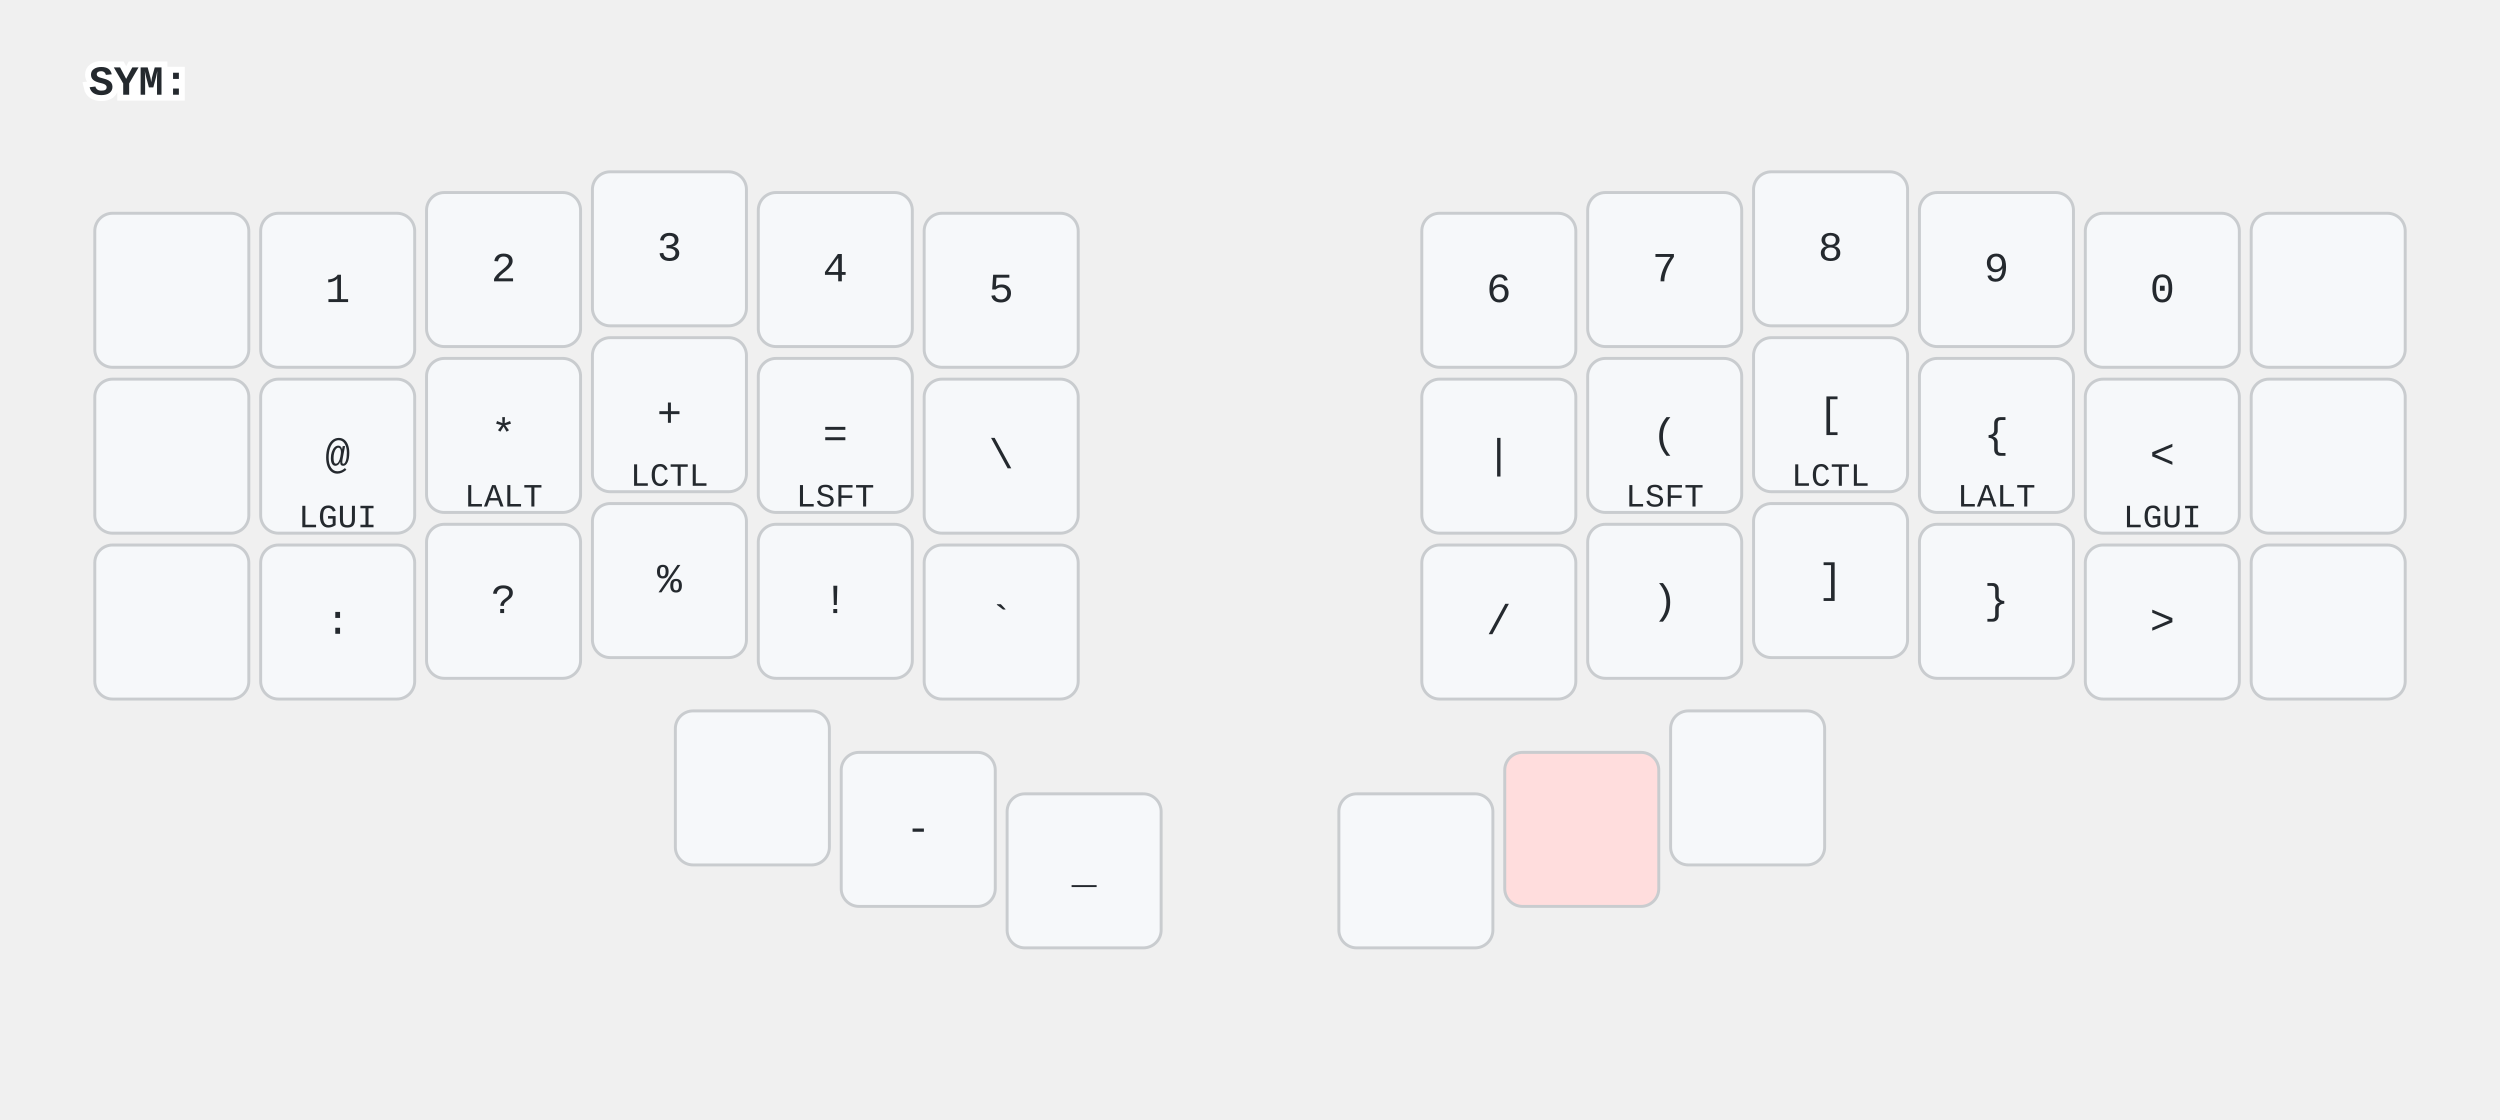
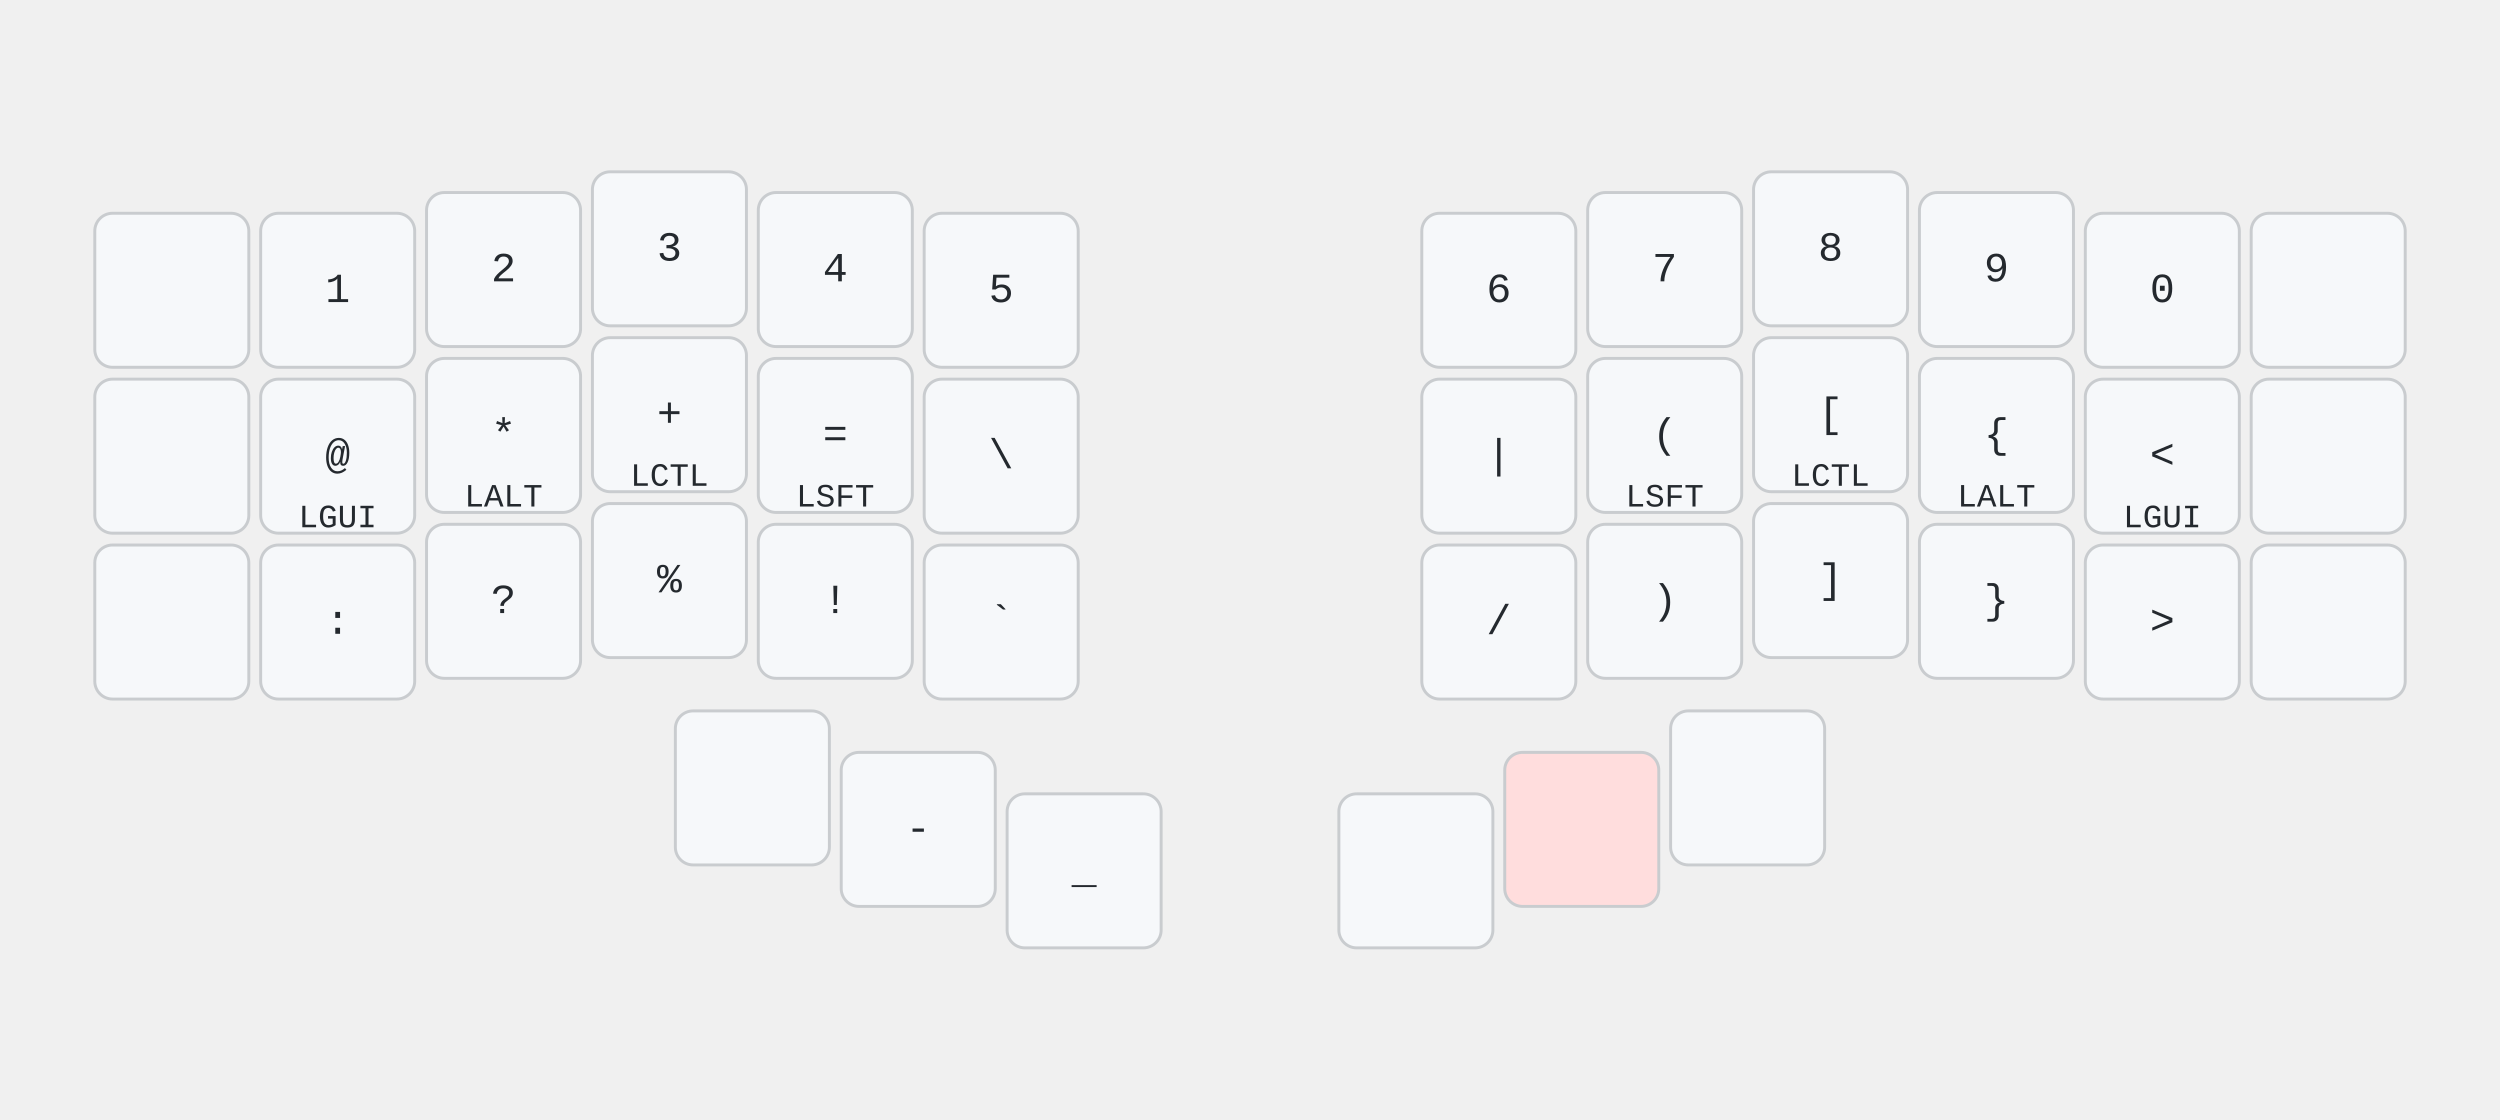
<svg xmlns="http://www.w3.org/2000/svg" width="844" height="378" viewBox="0 0 844 378" class="keymap">
  <style>/* inherit to force styles through use tags */
svg path {
    fill: inherit;
}

/* font and background color specifications */
svg.keymap {
    font-family: SFMono-Regular,Consolas,Liberation Mono,Menlo,monospace;
    font-size: 14px;
    font-kerning: normal;
    text-rendering: optimizeLegibility;
    fill: #24292e;
}

/* default key styling */
rect.key {
    fill: #f6f8fa;
}

rect.key, rect.combo {
    stroke: #c9cccf;
    stroke-width: 1;
}

/* default key side styling, only used is draw_key_sides is set */
rect.side {
    filter: brightness(90%);
}

/* color accent for combo boxes */
rect.combo, rect.combo-separate {
    fill: #cdf;
}

/* color accent for held keys */
rect.held, rect.combo.held {
    fill: #fdd;
}

/* color accent for ghost (optional) keys */
rect.ghost, rect.combo.ghost {
    stroke-dasharray: 4, 4;
    stroke-width: 2;
}

text {
    text-anchor: middle;
    dominant-baseline: middle;
}

/* styling for layer labels */
text.label {
    font-weight: bold;
    text-anchor: start;
    stroke: white;
    stroke-width: 4;
    paint-order: stroke;
}

/* styling for optional footer */
text.footer {
    text-anchor: end;
    dominant-baseline: auto;
    stroke: white;
    stroke-width: 4;
    paint-order: stroke;
}

/* styling for combo tap, and key non-tap label text */
text.combo, text.hold, text.shifted, text.left, text.right {
    font-size: 11px;
}

text.hold {
    text-anchor: middle;
    dominant-baseline: auto;
}

text.shifted {
    text-anchor: middle;
    dominant-baseline: hanging;
}

text.left {
    text-anchor: start;
}

text.right {
    text-anchor: end;
}

text.layer-activator {
    text-decoration: underline;
}

/* styling for hold/shifted label text in combo box */
text.combo.hold, text.combo.shifted, text.combo.left, text.combo.right {
    font-size: 8px;
}

/* lighter symbol for transparent keys */
text.trans {
    fill: #7b7e81;
}

/* styling for combo dendrons */
path.combo {
    stroke-width: 1;
    stroke: gray;
    fill: none;
}

/* Start Tabler Icons Cleanup */
/* cannot use height/width with glyphs */
.icon-tabler &gt; path {
    fill: inherit;
    stroke: inherit;
    stroke-width: 2;
}
/* hide tabler's default box */
.icon-tabler &gt; path[stroke="none"][fill="none"] {
    visibility: hidden;
}
/* End Tabler Icons Cleanup */
</style>
  <g transform="translate(30, 0)" class="layer-SYM">
-     <text x="0" y="28" class="label" id="SYM">SYM:</text>
    <g transform="translate(0, 56)">
      <g transform="translate(28, 42)" class="key keypos-0">
        <rect rx="6" ry="6" x="-26" y="-26" width="52" height="52" class="key" />
      </g>
      <g transform="translate(84, 42)" class="key keypos-1">
        <rect rx="6" ry="6" x="-26" y="-26" width="52" height="52" class="key" />
        <text x="0" y="0" class="key tap">1</text>
      </g>
      <g transform="translate(140, 35)" class="key keypos-2">
        <rect rx="6" ry="6" x="-26" y="-26" width="52" height="52" class="key" />
        <text x="0" y="0" class="key tap">2</text>
      </g>
      <g transform="translate(196, 28)" class="key keypos-3">
        <rect rx="6" ry="6" x="-26" y="-26" width="52" height="52" class="key" />
        <text x="0" y="0" class="key tap">3</text>
      </g>
      <g transform="translate(252, 35)" class="key keypos-4">
        <rect rx="6" ry="6" x="-26" y="-26" width="52" height="52" class="key" />
        <text x="0" y="0" class="key tap">4</text>
      </g>
      <g transform="translate(308, 42)" class="key keypos-5">
        <rect rx="6" ry="6" x="-26" y="-26" width="52" height="52" class="key" />
        <text x="0" y="0" class="key tap">5</text>
      </g>
      <g transform="translate(476, 42)" class="key keypos-6">
        <rect rx="6" ry="6" x="-26" y="-26" width="52" height="52" class="key" />
        <text x="0" y="0" class="key tap">6</text>
      </g>
      <g transform="translate(532, 35)" class="key keypos-7">
        <rect rx="6" ry="6" x="-26" y="-26" width="52" height="52" class="key" />
        <text x="0" y="0" class="key tap">7</text>
      </g>
      <g transform="translate(588, 28)" class="key keypos-8">
        <rect rx="6" ry="6" x="-26" y="-26" width="52" height="52" class="key" />
        <text x="0" y="0" class="key tap">8</text>
      </g>
      <g transform="translate(644, 35)" class="key keypos-9">
        <rect rx="6" ry="6" x="-26" y="-26" width="52" height="52" class="key" />
        <text x="0" y="0" class="key tap">9</text>
      </g>
      <g transform="translate(700, 42)" class="key keypos-10">
        <rect rx="6" ry="6" x="-26" y="-26" width="52" height="52" class="key" />
        <text x="0" y="0" class="key tap">0</text>
      </g>
      <g transform="translate(756, 42)" class="key keypos-11">
        <rect rx="6" ry="6" x="-26" y="-26" width="52" height="52" class="key" />
      </g>
      <g transform="translate(28, 98)" class="key keypos-12">
        <rect rx="6" ry="6" x="-26" y="-26" width="52" height="52" class="key" />
      </g>
      <g transform="translate(84, 98)" class="key keypos-13">
        <rect rx="6" ry="6" x="-26" y="-26" width="52" height="52" class="key" />
        <text x="0" y="0" class="key tap">@</text>
        <text x="0" y="24" class="key hold">LGUI</text>
      </g>
      <g transform="translate(140, 91)" class="key keypos-14">
        <rect rx="6" ry="6" x="-26" y="-26" width="52" height="52" class="key" />
        <text x="0" y="0" class="key tap">*</text>
        <text x="0" y="24" class="key hold">LALT</text>
      </g>
      <g transform="translate(196, 84)" class="key keypos-15">
        <rect rx="6" ry="6" x="-26" y="-26" width="52" height="52" class="key" />
        <text x="0" y="0" class="key tap">+</text>
        <text x="0" y="24" class="key hold">LCTL</text>
      </g>
      <g transform="translate(252, 91)" class="key keypos-16">
        <rect rx="6" ry="6" x="-26" y="-26" width="52" height="52" class="key" />
        <text x="0" y="0" class="key tap">=</text>
        <text x="0" y="24" class="key hold">LSFT</text>
      </g>
      <g transform="translate(308, 98)" class="key keypos-17">
        <rect rx="6" ry="6" x="-26" y="-26" width="52" height="52" class="key" />
        <text x="0" y="0" class="key tap">\</text>
      </g>
      <g transform="translate(476, 98)" class="key keypos-18">
        <rect rx="6" ry="6" x="-26" y="-26" width="52" height="52" class="key" />
        <text x="0" y="0" class="key tap">|</text>
      </g>
      <g transform="translate(532, 91)" class="key keypos-19">
        <rect rx="6" ry="6" x="-26" y="-26" width="52" height="52" class="key" />
        <text x="0" y="0" class="key tap">(</text>
        <text x="0" y="24" class="key hold">LSFT</text>
      </g>
      <g transform="translate(588, 84)" class="key keypos-20">
        <rect rx="6" ry="6" x="-26" y="-26" width="52" height="52" class="key" />
        <text x="0" y="0" class="key tap">[</text>
        <text x="0" y="24" class="key hold">LCTL</text>
      </g>
      <g transform="translate(644, 91)" class="key keypos-21">
        <rect rx="6" ry="6" x="-26" y="-26" width="52" height="52" class="key" />
        <text x="0" y="0" class="key tap">{</text>
        <text x="0" y="24" class="key hold">LALT</text>
      </g>
      <g transform="translate(700, 98)" class="key keypos-22">
        <rect rx="6" ry="6" x="-26" y="-26" width="52" height="52" class="key" />
        <text x="0" y="0" class="key tap">&lt;</text>
        <text x="0" y="24" class="key hold">LGUI</text>
      </g>
      <g transform="translate(756, 98)" class="key keypos-23">
        <rect rx="6" ry="6" x="-26" y="-26" width="52" height="52" class="key" />
      </g>
      <g transform="translate(28, 154)" class="key keypos-24">
        <rect rx="6" ry="6" x="-26" y="-26" width="52" height="52" class="key" />
      </g>
      <g transform="translate(84, 154)" class="key keypos-25">
        <rect rx="6" ry="6" x="-26" y="-26" width="52" height="52" class="key" />
        <text x="0" y="0" class="key tap">:</text>
      </g>
      <g transform="translate(140, 147)" class="key keypos-26">
        <rect rx="6" ry="6" x="-26" y="-26" width="52" height="52" class="key" />
        <text x="0" y="0" class="key tap">?</text>
      </g>
      <g transform="translate(196, 140)" class="key keypos-27">
        <rect rx="6" ry="6" x="-26" y="-26" width="52" height="52" class="key" />
        <text x="0" y="0" class="key tap">%</text>
      </g>
      <g transform="translate(252, 147)" class="key keypos-28">
        <rect rx="6" ry="6" x="-26" y="-26" width="52" height="52" class="key" />
        <text x="0" y="0" class="key tap">!</text>
      </g>
      <g transform="translate(308, 154)" class="key keypos-29">
        <rect rx="6" ry="6" x="-26" y="-26" width="52" height="52" class="key" />
        <text x="0" y="0" class="key tap">`</text>
      </g>
      <g transform="translate(476, 154)" class="key keypos-30">
        <rect rx="6" ry="6" x="-26" y="-26" width="52" height="52" class="key" />
        <text x="0" y="0" class="key tap">/</text>
      </g>
      <g transform="translate(532, 147)" class="key keypos-31">
        <rect rx="6" ry="6" x="-26" y="-26" width="52" height="52" class="key" />
        <text x="0" y="0" class="key tap">)</text>
      </g>
      <g transform="translate(588, 140)" class="key keypos-32">
        <rect rx="6" ry="6" x="-26" y="-26" width="52" height="52" class="key" />
        <text x="0" y="0" class="key tap">]</text>
      </g>
      <g transform="translate(644, 147)" class="key keypos-33">
        <rect rx="6" ry="6" x="-26" y="-26" width="52" height="52" class="key" />
        <text x="0" y="0" class="key tap">}</text>
      </g>
      <g transform="translate(700, 154)" class="key keypos-34">
        <rect rx="6" ry="6" x="-26" y="-26" width="52" height="52" class="key" />
        <text x="0" y="0" class="key tap">&gt;</text>
      </g>
      <g transform="translate(756, 154)" class="key keypos-35">
        <rect rx="6" ry="6" x="-26" y="-26" width="52" height="52" class="key" />
      </g>
      <g transform="translate(224, 210)" class="key keypos-36">
        <rect rx="6" ry="6" x="-26" y="-26" width="52" height="52" class="key" />
      </g>
      <g transform="translate(280, 224)" class="key keypos-37">
        <rect rx="6" ry="6" x="-26" y="-26" width="52" height="52" class="key" />
        <text x="0" y="0" class="key tap">-</text>
      </g>
      <g transform="translate(336, 238)" class="key keypos-38">
        <rect rx="6" ry="6" x="-26" y="-26" width="52" height="52" class="key" />
        <text x="0" y="0" class="key tap">_</text>
      </g>
      <g transform="translate(448, 238)" class="key keypos-39">
        <rect rx="6" ry="6" x="-26" y="-26" width="52" height="52" class="key" />
      </g>
      <g transform="translate(504, 224)" class="key held keypos-40">
        <rect rx="6" ry="6" x="-26" y="-26" width="52" height="52" class="key held" />
      </g>
      <g transform="translate(560, 210)" class="key keypos-41">
        <rect rx="6" ry="6" x="-26" y="-26" width="52" height="52" class="key" />
      </g>
    </g>
  </g>
</svg>
